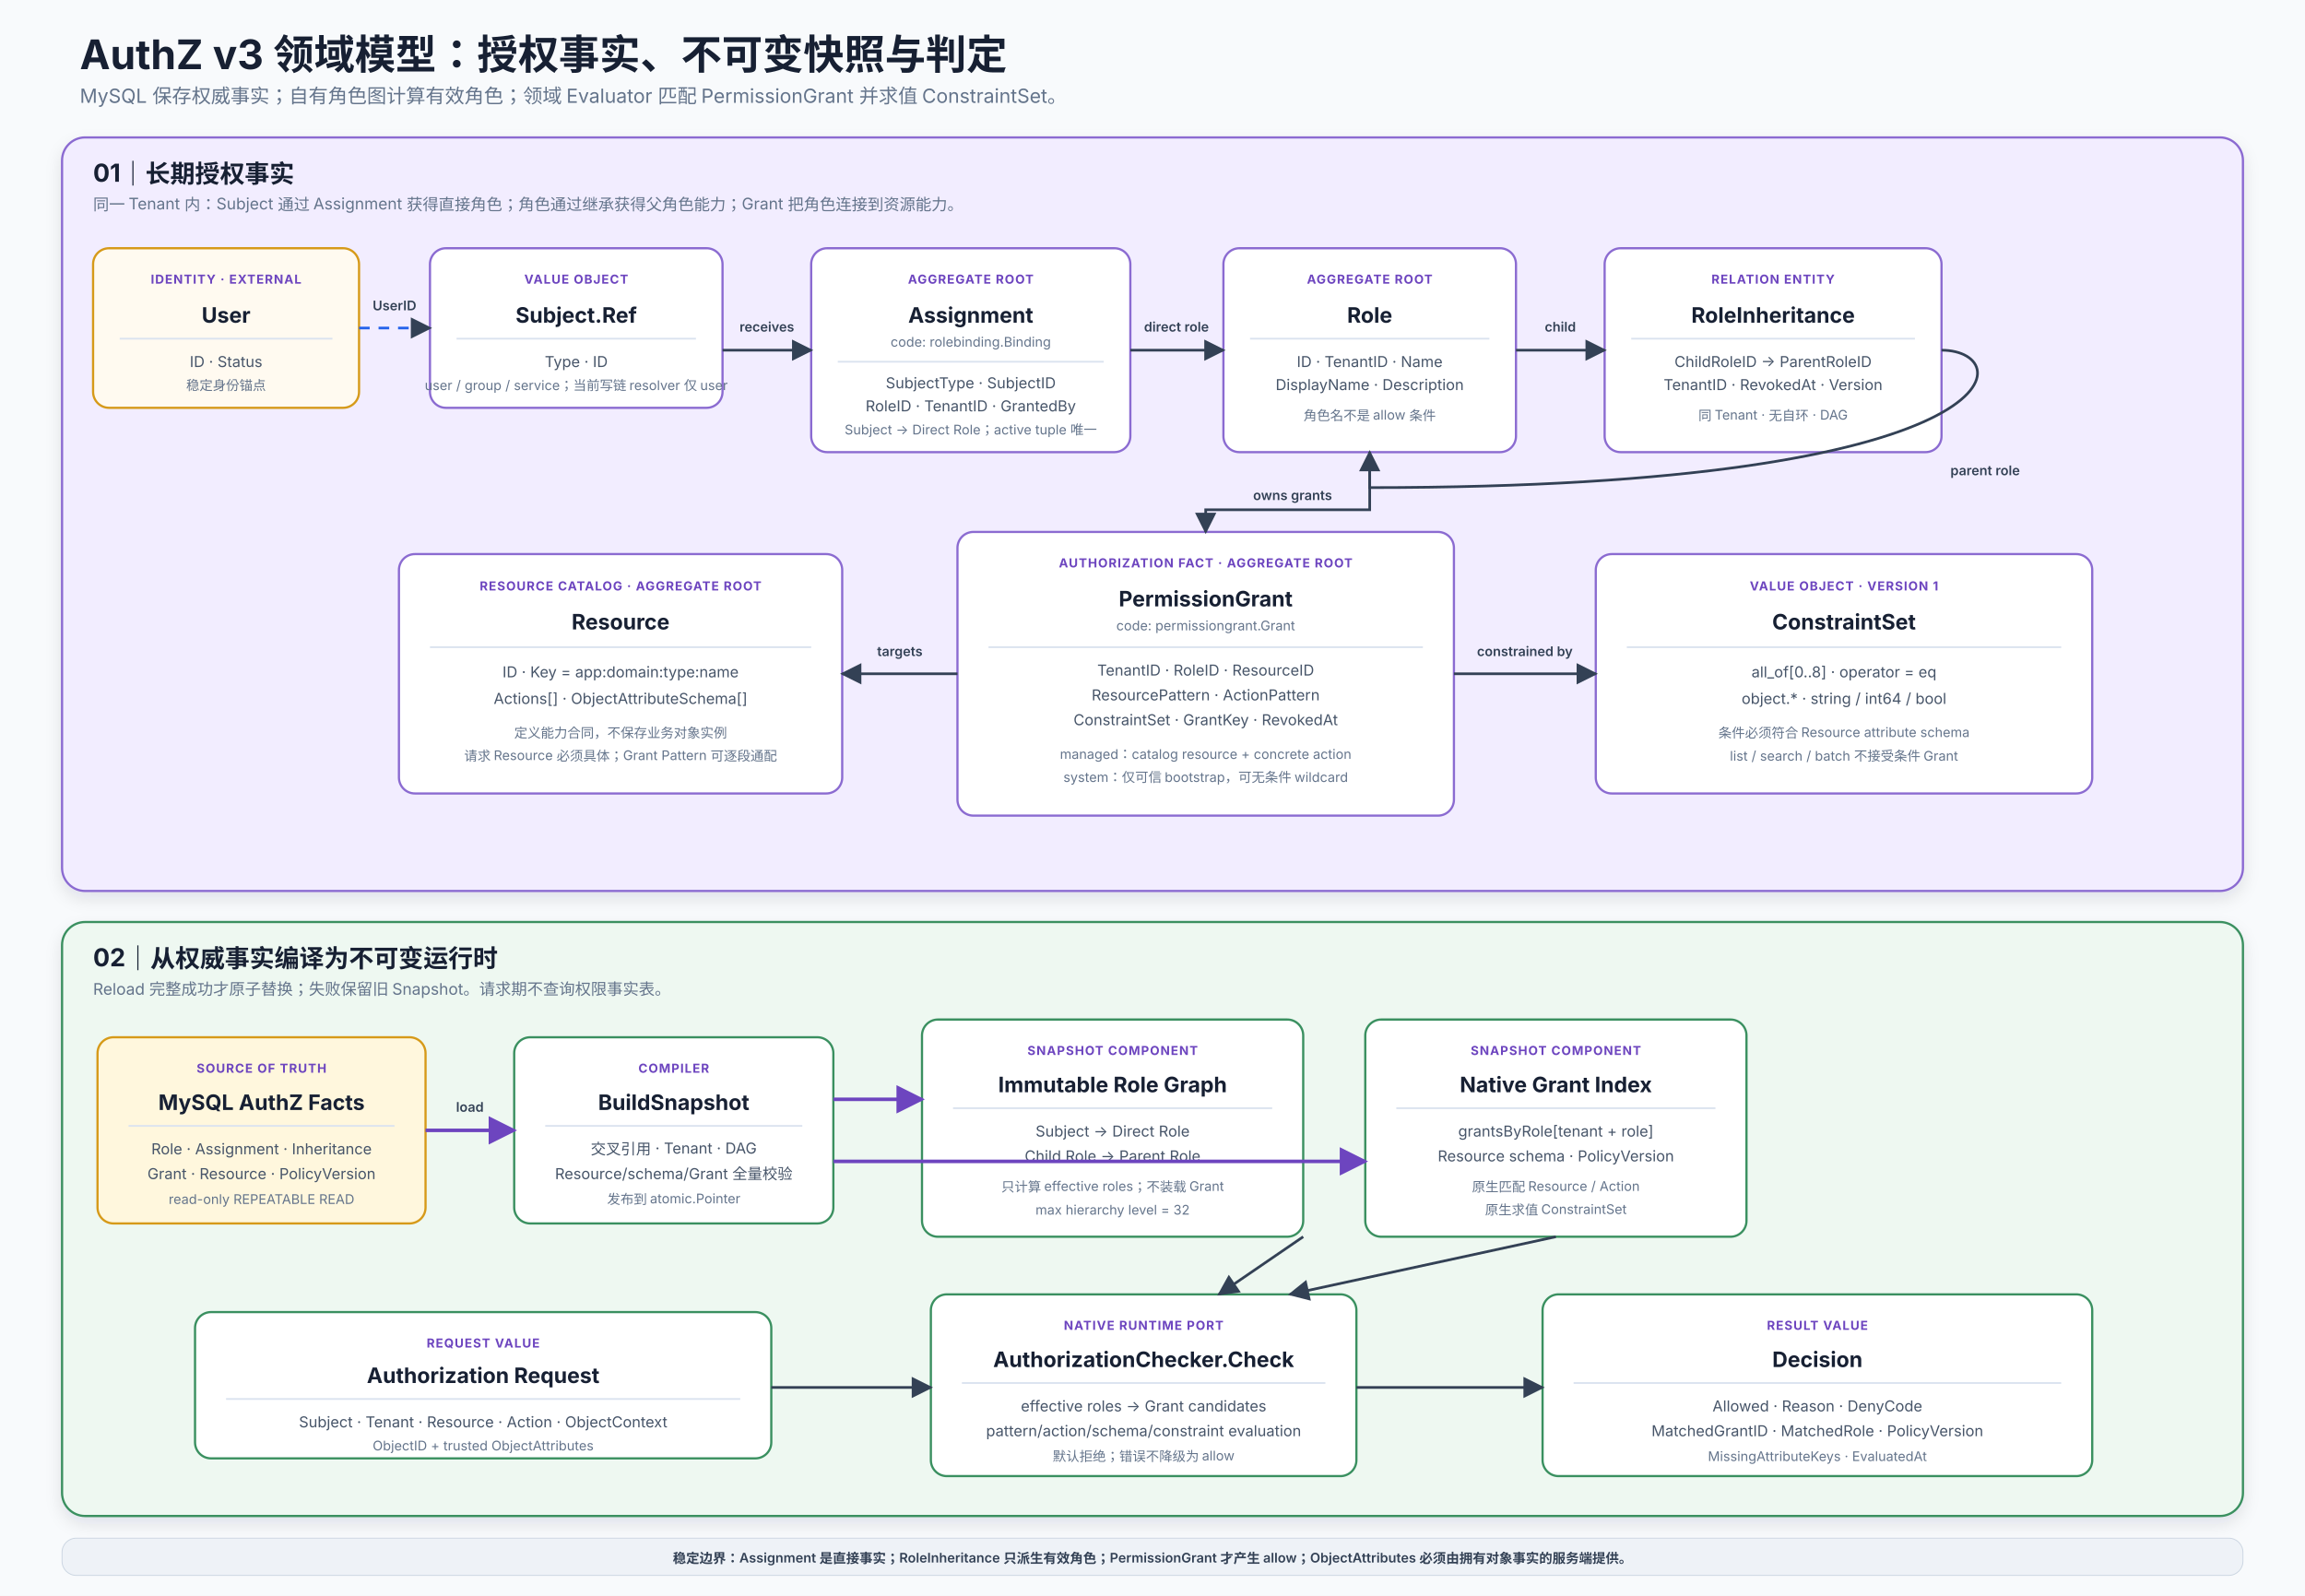
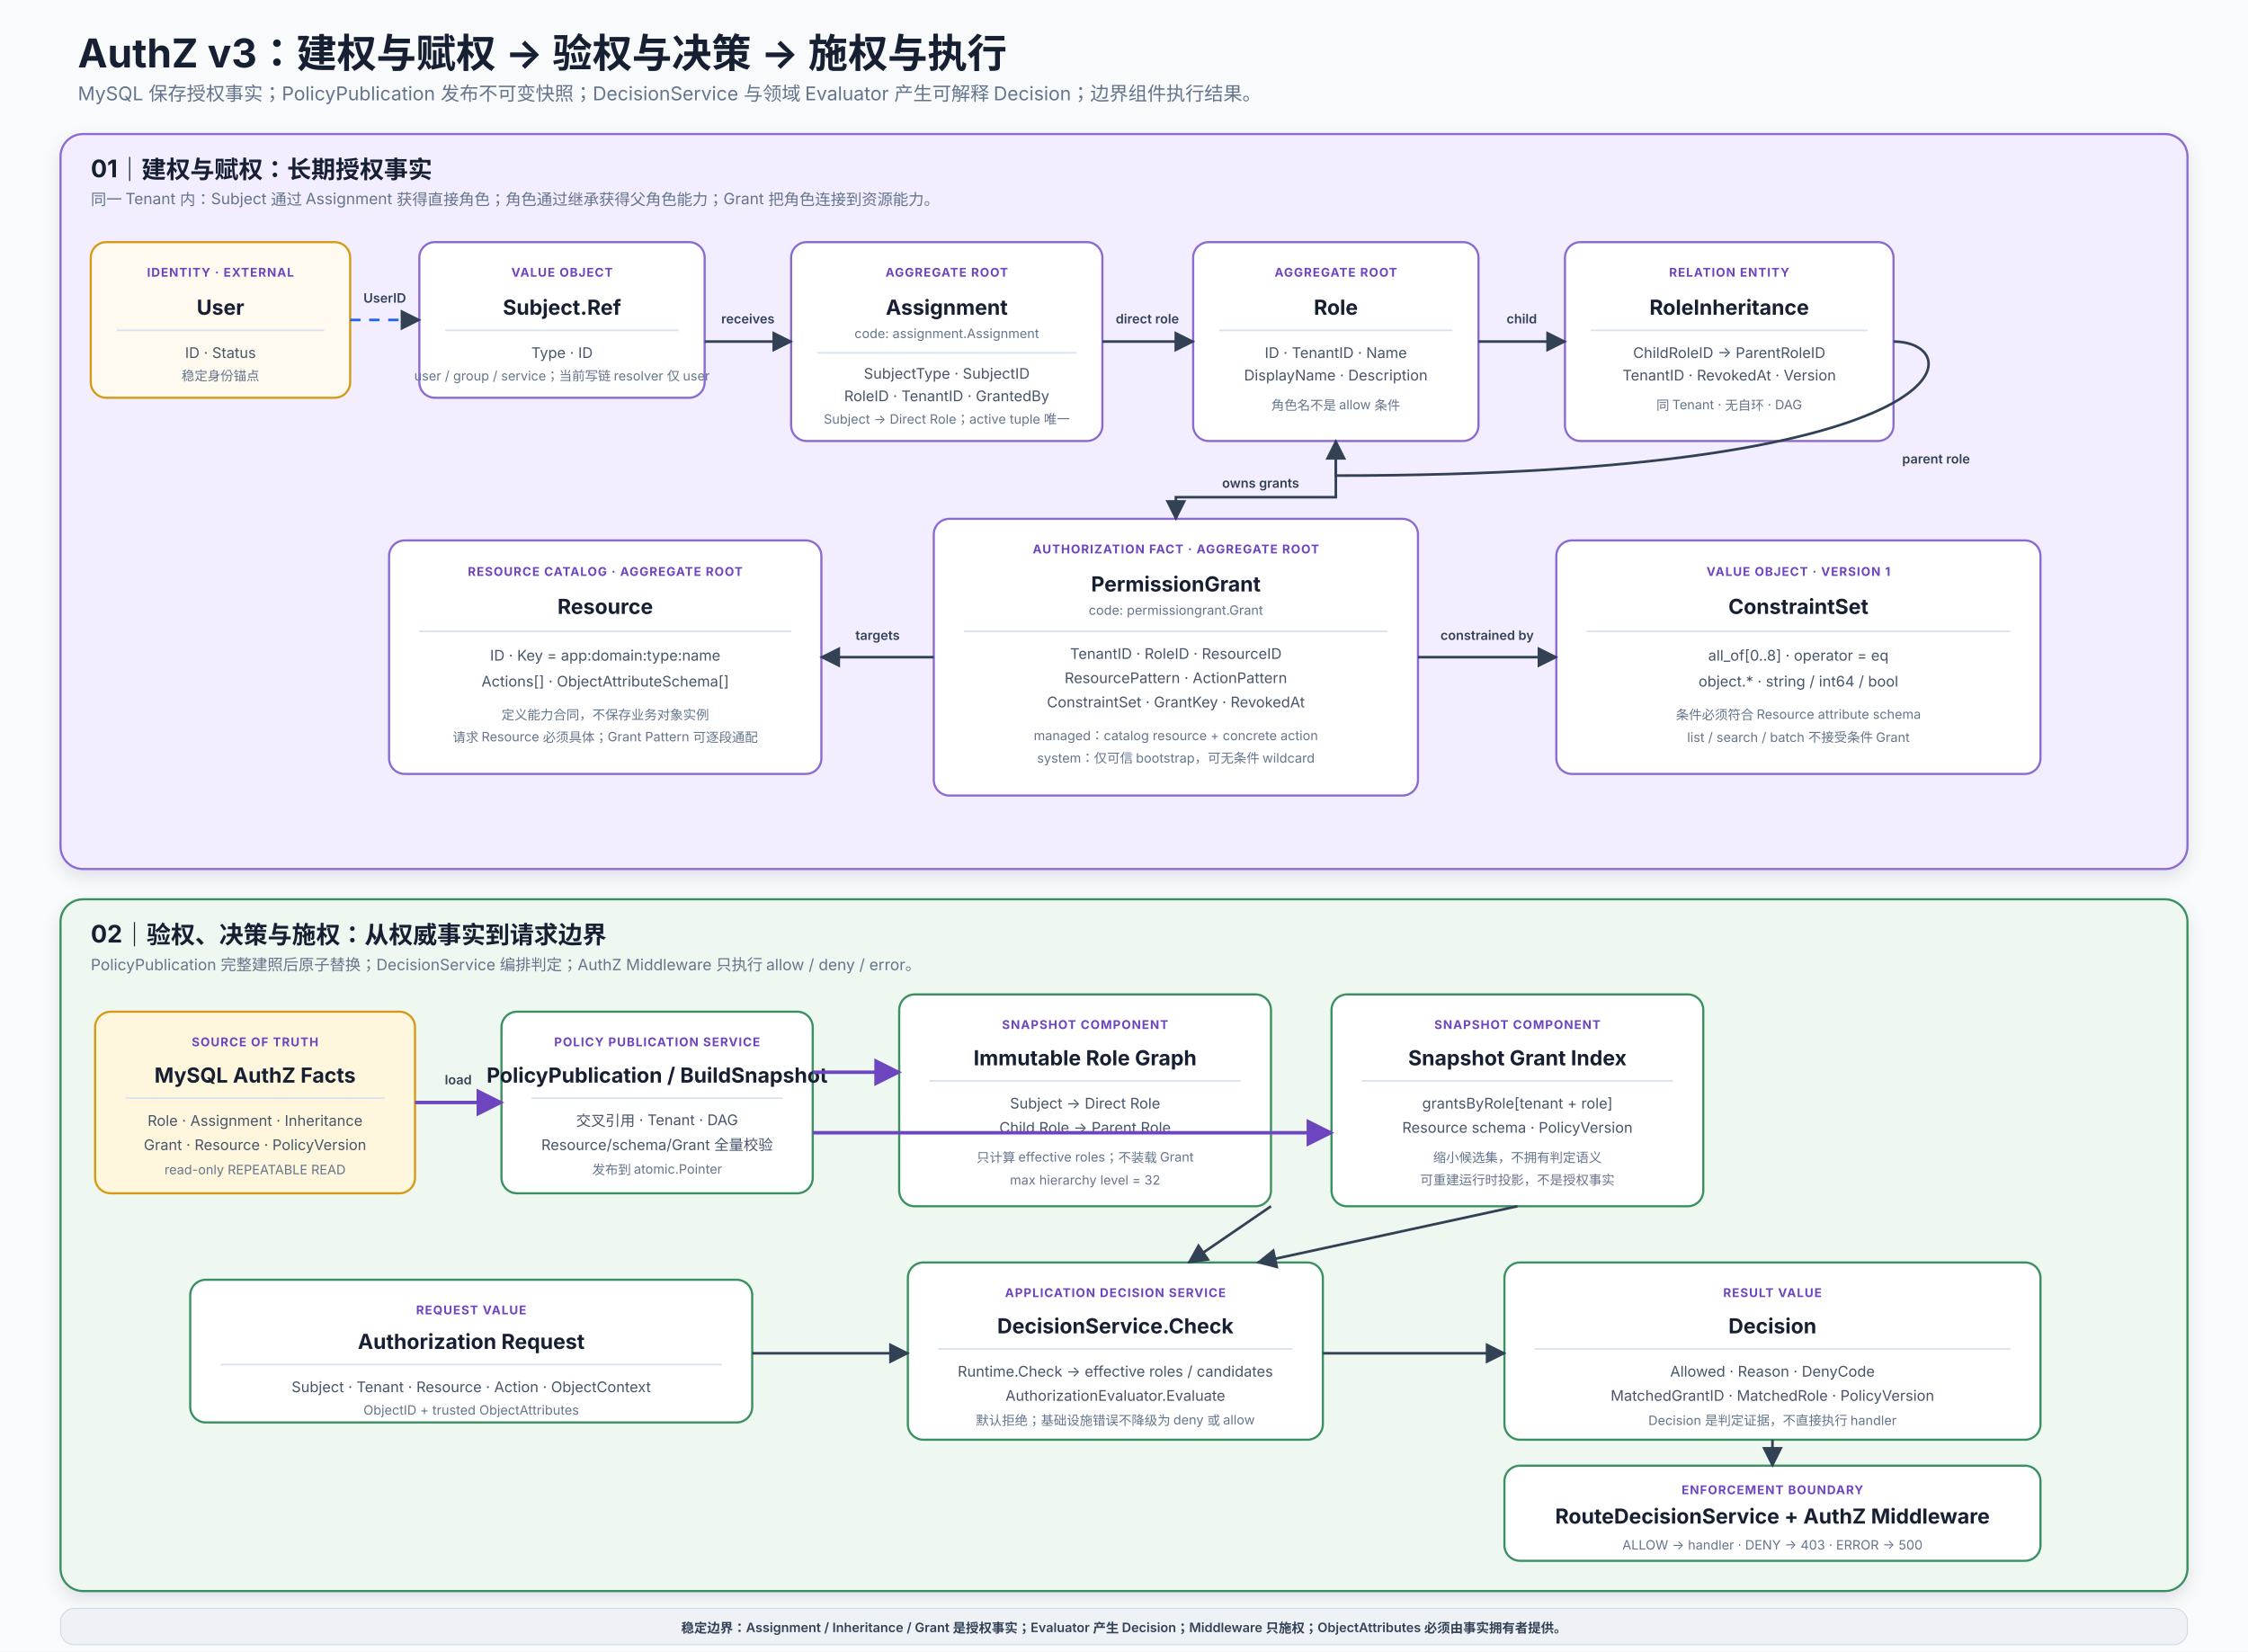
- <svg xmlns="http://www.w3.org/2000/svg" width="2600" height="1800" viewBox="0 0 2600 1800" role="img" aria-labelledby="title desc">
+ <svg xmlns="http://www.w3.org/2000/svg" width="2600" height="1910" viewBox="0 0 2600 1910" role="img" aria-labelledby="title desc">
  <defs>
    <marker id="arrow" viewBox="0 0 10 10" refX="9" refY="5" markerWidth="8" markerHeight="8" orient="auto-start-reverse">
      <path d="M 0 0 L 10 5 L 0 10 z" fill="#334155" />
    </marker>
    <marker id="purpleArrow" viewBox="0 0 10 10" refX="9" refY="5" markerWidth="8" markerHeight="8" orient="auto-start-reverse">
      <path d="M 0 0 L 10 5 L 0 10 z" fill="#6d45bf" />
    </marker>
    <filter id="shadow" x="-10%" y="-10%" width="120%" height="130%">
      <feDropShadow dx="0" dy="8" stdDeviation="9" flood-color="#172033" flood-opacity="0.10" />
    </filter>
    <style>
      .bg{fill:#f8fafc}.title{font:700 46px -apple-system,BlinkMacSystemFont,"Segoe UI","PingFang SC",sans-serif;fill:#172033}.subtitle{font:400 22px -apple-system,BlinkMacSystemFont,"Segoe UI","PingFang SC",sans-serif;fill:#64748b}.section{font:700 28px -apple-system,BlinkMacSystemFont,"Segoe UI","PingFang SC",sans-serif;fill:#172033}.sectionSub{font:400 18px -apple-system,BlinkMacSystemFont,"Segoe UI","PingFang SC",sans-serif;fill:#64748b}.boxTitle{font:700 24px -apple-system,BlinkMacSystemFont,"Segoe UI","PingFang SC",sans-serif;fill:#172033}.stereo{font:700 14px -apple-system,BlinkMacSystemFont,"Segoe UI","PingFang SC",sans-serif;letter-spacing:1px;fill:#6d45bf}.field{font:400 17px -apple-system,BlinkMacSystemFont,"Segoe UI","PingFang SC",sans-serif;fill:#475569}.note{font:400 15px -apple-system,BlinkMacSystemFont,"Segoe UI","PingFang SC",sans-serif;fill:#64748b}.edge{stroke:#334155;stroke-width:3;fill:none;marker-end:url(#arrow)}.dashed{stroke:#2563eb;stroke-width:3;stroke-dasharray:12 10;fill:none;marker-end:url(#arrow)}.compile{stroke:#6d45bf;stroke-width:4;fill:none;marker-end:url(#purpleArrow)}.edgeLabel{font:600 15px -apple-system,BlinkMacSystemFont,"Segoe UI","PingFang SC",sans-serif;fill:#334155}.card{fill:#fff;stroke:#8b6bd1;stroke-width:2.5;rx:18}.factBand{fill:#f2edff;stroke:#8b6bd1;stroke-width:2.5;rx:26}.runtimeBand{fill:#eef8f1;stroke:#3a9060;stroke-width:2.5;rx:26}.runtimeCard{fill:#fff;stroke:#3a9060;stroke-width:2.5;rx:18}.external{fill:#fffaf0;stroke:#d69a19;stroke-width:2.5;rx:18}.source{fill:#fff7dd;stroke:#d69a19;stroke-width:2.5;rx:18}.divider{stroke:#dbe3ef;stroke-width:2}
    </style>
  </defs>
-   <rect class="bg" width="2600" height="1800" />
-   <text x="90" y="78" class="title">AuthZ v3 领域模型：授权事实、不可变快照与判定</text>
-   <text x="90" y="116" class="subtitle">MySQL 保存权威事实；自有角色图计算有效角色；领域 Evaluator 匹配 PermissionGrant 并求值 ConstraintSet。</text>
+   <rect class="bg" width="2600" height="1910" />
+   <text x="90" y="78" class="title">AuthZ v3：建权与赋权 → 验权与决策 → 施权与执行</text>
+   <text x="90" y="116" class="subtitle">MySQL 保存授权事实；PolicyPublication 发布不可变快照；DecisionService 与领域 Evaluator 产生可解释 Decision；边界组件执行结果。</text>
  <rect x="70" y="155" width="2460" height="850" class="factBand" filter="url(#shadow)" />
-   <text x="105" y="205" class="section">01｜长期授权事实</text>
+   <text x="105" y="205" class="section">01｜建权与赋权：长期授权事实</text>
  <text x="105" y="237" class="sectionSub">同一 Tenant 内：Subject 通过 Assignment 获得直接角色；角色通过继承获得父角色能力；Grant 把角色连接到资源能力。</text>
  <rect x="105" y="280" width="300" height="180" class="external" />
  <text x="255" y="320" text-anchor="middle" class="stereo">IDENTITY · EXTERNAL</text>
  <text x="255" y="364" text-anchor="middle" class="boxTitle">User</text>
  <line x1="135" y1="382" x2="375" y2="382" class="divider" />
  <text x="255" y="414" text-anchor="middle" class="field">ID · Status</text>
  <text x="255" y="440" text-anchor="middle" class="note">稳定身份锚点</text>
  <rect x="485" y="280" width="330" height="180" class="card" />
  <text x="650" y="320" text-anchor="middle" class="stereo">VALUE OBJECT</text>
  <text x="650" y="364" text-anchor="middle" class="boxTitle">Subject.Ref</text>
  <line x1="515" y1="382" x2="785" y2="382" class="divider" />
  <text x="650" y="414" text-anchor="middle" class="field">Type · ID</text>
  <text x="650" y="440" text-anchor="middle" class="note">user / group / service；当前写链 resolver 仅 user</text>
  <rect x="915" y="280" width="360" height="230" class="card" />
  <text x="1095" y="320" text-anchor="middle" class="stereo">AGGREGATE ROOT</text>
  <text x="1095" y="364" text-anchor="middle" class="boxTitle">Assignment</text>
-   <text x="1095" y="391" text-anchor="middle" class="note">code: rolebinding.Binding</text>
+   <text x="1095" y="391" text-anchor="middle" class="note">code: assignment.Assignment</text>
  <line x1="945" y1="408" x2="1245" y2="408" class="divider" />
  <text x="1095" y="438" text-anchor="middle" class="field">SubjectType · SubjectID</text>
  <text x="1095" y="464" text-anchor="middle" class="field">RoleID · TenantID · GrantedBy</text>
  <text x="1095" y="490" text-anchor="middle" class="note">Subject → Direct Role；active tuple 唯一</text>
  <rect x="1380" y="280" width="330" height="230" class="card" />
  <text x="1545" y="320" text-anchor="middle" class="stereo">AGGREGATE ROOT</text>
  <text x="1545" y="364" text-anchor="middle" class="boxTitle">Role</text>
  <line x1="1410" y1="382" x2="1680" y2="382" class="divider" />
  <text x="1545" y="414" text-anchor="middle" class="field">ID · TenantID · Name</text>
  <text x="1545" y="440" text-anchor="middle" class="field">DisplayName · Description</text>
  <text x="1545" y="474" text-anchor="middle" class="note">角色名不是 allow 条件</text>
  <rect x="1810" y="280" width="380" height="230" class="card" />
  <text x="2000" y="320" text-anchor="middle" class="stereo">RELATION ENTITY</text>
  <text x="2000" y="364" text-anchor="middle" class="boxTitle">RoleInheritance</text>
  <line x1="1840" y1="382" x2="2160" y2="382" class="divider" />
  <text x="2000" y="414" text-anchor="middle" class="field">ChildRoleID → ParentRoleID</text>
  <text x="2000" y="440" text-anchor="middle" class="field">TenantID · RevokedAt · Version</text>
  <text x="2000" y="474" text-anchor="middle" class="note">同 Tenant · 无自环 · DAG</text>
  <path d="M405 370 L485 370" class="dashed" />
  <text x="445" y="350" text-anchor="middle" class="edgeLabel">UserID</text>
  <path d="M815 395 L915 395" class="edge" />
  <text x="865" y="374" text-anchor="middle" class="edgeLabel">receives</text>
  <path d="M1275 395 L1380 395" class="edge" />
  <text x="1327" y="374" text-anchor="middle" class="edgeLabel">direct role</text>
  <path d="M1710 395 L1810 395" class="edge" />
  <text x="1760" y="374" text-anchor="middle" class="edgeLabel">child</text>
  <path d="M2190 395 C2280 395 2280 550 1545 550 L1545 510" class="edge" />
  <text x="2200" y="536" class="edgeLabel">parent role</text>
  <rect x="450" y="625" width="500" height="270" class="card" />
  <text x="700" y="666" text-anchor="middle" class="stereo">RESOURCE CATALOG · AGGREGATE ROOT</text>
  <text x="700" y="710" text-anchor="middle" class="boxTitle">Resource</text>
  <line x1="485" y1="730" x2="915" y2="730" class="divider" />
  <text x="700" y="764" text-anchor="middle" class="field">ID · Key = app:domain:type:name</text>
  <text x="700" y="794" text-anchor="middle" class="field">Actions[] · ObjectAttributeSchema[]</text>
  <text x="700" y="832" text-anchor="middle" class="note">定义能力合同，不保存业务对象实例</text>
  <text x="700" y="858" text-anchor="middle" class="note">请求 Resource 必须具体；Grant Pattern 可逐段通配</text>
  <rect x="1080" y="600" width="560" height="320" class="card" />
  <text x="1360" y="640" text-anchor="middle" class="stereo">AUTHORIZATION FACT · AGGREGATE ROOT</text>
  <text x="1360" y="684" text-anchor="middle" class="boxTitle">PermissionGrant</text>
  <text x="1360" y="711" text-anchor="middle" class="note">code: permissiongrant.Grant</text>
  <line x1="1115" y1="730" x2="1605" y2="730" class="divider" />
  <text x="1360" y="762" text-anchor="middle" class="field">TenantID · RoleID · ResourceID</text>
  <text x="1360" y="790" text-anchor="middle" class="field">ResourcePattern · ActionPattern</text>
  <text x="1360" y="818" text-anchor="middle" class="field">ConstraintSet · GrantKey · RevokedAt</text>
  <text x="1360" y="856" text-anchor="middle" class="note">managed：catalog resource + concrete action</text>
  <text x="1360" y="882" text-anchor="middle" class="note">system：仅可信 bootstrap，可无条件 wildcard</text>
  <rect x="1800" y="625" width="560" height="270" class="card" />
  <text x="2080" y="666" text-anchor="middle" class="stereo">VALUE OBJECT · VERSION 1</text>
  <text x="2080" y="710" text-anchor="middle" class="boxTitle">ConstraintSet</text>
  <line x1="1835" y1="730" x2="2325" y2="730" class="divider" />
  <text x="2080" y="764" text-anchor="middle" class="field">all_of[0..8] · operator = eq</text>
  <text x="2080" y="794" text-anchor="middle" class="field">object.* · string / int64 / bool</text>
  <text x="2080" y="832" text-anchor="middle" class="note">条件必须符合 Resource attribute schema</text>
  <text x="2080" y="858" text-anchor="middle" class="note">list / search / batch 不接受条件 Grant</text>
  <path d="M1545 510 L1545 575 L1360 575 L1360 600" class="edge" />
  <text x="1458" y="564" text-anchor="middle" class="edgeLabel">owns grants</text>
  <path d="M1080 760 L950 760" class="edge" />
  <text x="1015" y="740" text-anchor="middle" class="edgeLabel">targets</text>
  <path d="M1640 760 L1800 760" class="edge" />
  <text x="1720" y="740" text-anchor="middle" class="edgeLabel">constrained by</text>
-   <rect x="70" y="1040" width="2460" height="670" class="runtimeBand" filter="url(#shadow)" />
-   <text x="105" y="1090" class="section">02｜从权威事实编译为不可变运行时</text>
-   <text x="105" y="1122" class="sectionSub">Reload 完整成功才原子替换；失败保留旧 Snapshot。请求期不查询权限事实表。</text>
+   <rect x="70" y="1040" width="2460" height="800" class="runtimeBand" filter="url(#shadow)" />
+   <text x="105" y="1090" class="section">02｜验权、决策与施权：从权威事实到请求边界</text>
+   <text x="105" y="1122" class="sectionSub">PolicyPublication 完整建照后原子替换；DecisionService 编排判定；AuthZ Middleware 只执行 allow / deny / error。</text>
  <rect x="110" y="1170" width="370" height="210" class="source" />
  <text x="295" y="1210" text-anchor="middle" class="stereo">SOURCE OF TRUTH</text>
  <text x="295" y="1252" text-anchor="middle" class="boxTitle">MySQL AuthZ Facts</text>
  <line x1="145" y1="1270" x2="445" y2="1270" class="divider" />
  <text x="295" y="1302" text-anchor="middle" class="field">Role · Assignment · Inheritance</text>
  <text x="295" y="1330" text-anchor="middle" class="field">Grant · Resource · PolicyVersion</text>
  <text x="295" y="1358" text-anchor="middle" class="note">read-only REPEATABLE READ</text>
  <rect x="580" y="1170" width="360" height="210" class="runtimeCard" />
-   <text x="760" y="1210" text-anchor="middle" class="stereo">COMPILER</text>
-   <text x="760" y="1252" text-anchor="middle" class="boxTitle">BuildSnapshot</text>
+   <text x="760" y="1210" text-anchor="middle" class="stereo">POLICY PUBLICATION SERVICE</text>
+   <text x="760" y="1252" text-anchor="middle" class="boxTitle">PolicyPublication / BuildSnapshot</text>
  <line x1="615" y1="1270" x2="905" y2="1270" class="divider" />
  <text x="760" y="1302" text-anchor="middle" class="field">交叉引用 · Tenant · DAG</text>
  <text x="760" y="1330" text-anchor="middle" class="field">Resource/schema/Grant 全量校验</text>
  <text x="760" y="1358" text-anchor="middle" class="note">发布到 atomic.Pointer</text>
  <rect x="1040" y="1150" width="430" height="245" class="runtimeCard" />
  <text x="1255" y="1190" text-anchor="middle" class="stereo">SNAPSHOT COMPONENT</text>
  <text x="1255" y="1232" text-anchor="middle" class="boxTitle">Immutable Role Graph</text>
  <line x1="1075" y1="1250" x2="1435" y2="1250" class="divider" />
  <text x="1255" y="1282" text-anchor="middle" class="field">Subject → Direct Role</text>
  <text x="1255" y="1310" text-anchor="middle" class="field">Child Role → Parent Role</text>
  <text x="1255" y="1344" text-anchor="middle" class="note">只计算 effective roles；不装载 Grant</text>
  <text x="1255" y="1370" text-anchor="middle" class="note">max hierarchy level = 32</text>
  <rect x="1540" y="1150" width="430" height="245" class="runtimeCard" />
  <text x="1755" y="1190" text-anchor="middle" class="stereo">SNAPSHOT COMPONENT</text>
-   <text x="1755" y="1232" text-anchor="middle" class="boxTitle">Native Grant Index</text>
+   <text x="1755" y="1232" text-anchor="middle" class="boxTitle">Snapshot Grant Index</text>
  <line x1="1575" y1="1250" x2="1935" y2="1250" class="divider" />
  <text x="1755" y="1282" text-anchor="middle" class="field">grantsByRole[tenant + role]</text>
  <text x="1755" y="1310" text-anchor="middle" class="field">Resource schema · PolicyVersion</text>
-   <text x="1755" y="1344" text-anchor="middle" class="note">原生匹配 Resource / Action</text>
-   <text x="1755" y="1370" text-anchor="middle" class="note">原生求值 ConstraintSet</text>
+   <text x="1755" y="1344" text-anchor="middle" class="note">缩小候选集，不拥有判定语义</text>
+   <text x="1755" y="1370" text-anchor="middle" class="note">可重建运行时投影，不是授权事实</text>
  <path d="M480 1275 L580 1275" class="compile" />
  <text x="530" y="1254" text-anchor="middle" class="edgeLabel">load</text>
  <path d="M940 1240 L1040 1240" class="compile" />
  <path d="M940 1310 L1540 1310" class="compile" />
  <rect x="220" y="1480" width="650" height="165" class="runtimeCard" />
  <text x="545" y="1520" text-anchor="middle" class="stereo">REQUEST VALUE</text>
  <text x="545" y="1560" text-anchor="middle" class="boxTitle">Authorization Request</text>
  <line x1="255" y1="1578" x2="835" y2="1578" class="divider" />
  <text x="545" y="1610" text-anchor="middle" class="field">Subject · Tenant · Resource · Action · ObjectContext</text>
  <text x="545" y="1636" text-anchor="middle" class="note">ObjectID + trusted ObjectAttributes</text>
  <rect x="1050" y="1460" width="480" height="205" class="runtimeCard" />
-   <text x="1290" y="1500" text-anchor="middle" class="stereo">NATIVE RUNTIME PORT</text>
-   <text x="1290" y="1542" text-anchor="middle" class="boxTitle">AuthorizationChecker.Check</text>
+   <text x="1290" y="1500" text-anchor="middle" class="stereo">APPLICATION DECISION SERVICE</text>
+   <text x="1290" y="1542" text-anchor="middle" class="boxTitle">DecisionService.Check</text>
  <line x1="1085" y1="1560" x2="1495" y2="1560" class="divider" />
-   <text x="1290" y="1592" text-anchor="middle" class="field">effective roles → Grant candidates</text>
-   <text x="1290" y="1620" text-anchor="middle" class="field">pattern/action/schema/constraint evaluation</text>
-   <text x="1290" y="1648" text-anchor="middle" class="note">默认拒绝；错误不降级为 allow</text>
+   <text x="1290" y="1592" text-anchor="middle" class="field">Runtime.Check → effective roles / candidates</text>
+   <text x="1290" y="1620" text-anchor="middle" class="field">AuthorizationEvaluator.Evaluate</text>
+   <text x="1290" y="1648" text-anchor="middle" class="note">默认拒绝；基础设施错误不降级为 deny 或 allow</text>
  <rect x="1740" y="1460" width="620" height="205" class="runtimeCard" />
  <text x="2050" y="1500" text-anchor="middle" class="stereo">RESULT VALUE</text>
  <text x="2050" y="1542" text-anchor="middle" class="boxTitle">Decision</text>
  <line x1="1775" y1="1560" x2="2325" y2="1560" class="divider" />
  <text x="2050" y="1592" text-anchor="middle" class="field">Allowed · Reason · DenyCode</text>
  <text x="2050" y="1620" text-anchor="middle" class="field">MatchedGrantID · MatchedRole · PolicyVersion</text>
-   <text x="2050" y="1648" text-anchor="middle" class="note">MissingAttributeKeys · EvaluatedAt</text>
+   <text x="2050" y="1648" text-anchor="middle" class="note">Decision 是判定证据，不直接执行 handler</text>
  <path d="M870 1565 L1050 1565" class="edge" />
  <path d="M1470 1395 L1375 1460" class="edge" />
  <path d="M1755 1395 L1455 1460" class="edge" />
  <path d="M1530 1565 L1740 1565" class="edge" />
-   <rect x="70" y="1735" width="2460" height="42" rx="16" fill="#eef2f7" stroke="#cbd5e1" />
-   <text x="1300" y="1763" text-anchor="middle" class="edgeLabel">稳定边界：Assignment 是直接事实；RoleInheritance 只派生有效角色；PermissionGrant 才产生 allow；ObjectAttributes 必须由拥有对象事实的服务端提供。</text>
+   <rect x="1740" y="1695" width="620" height="110" class="runtimeCard" />
+   <text x="2050" y="1728" text-anchor="middle" class="stereo">ENFORCEMENT BOUNDARY</text>
+   <text x="2050" y="1762" text-anchor="middle" class="boxTitle">RouteDecisionService + AuthZ Middleware</text>
+   <text x="2050" y="1792" text-anchor="middle" class="note">ALLOW → handler · DENY → 403 · ERROR → 500</text>
+   <path d="M2050 1665 L2050 1695" class="edge" />
+   <rect x="70" y="1860" width="2460" height="42" rx="16" fill="#eef2f7" stroke="#cbd5e1" />
+   <text x="1300" y="1888" text-anchor="middle" class="edgeLabel">稳定边界：Assignment / Inheritance / Grant 是授权事实；Evaluator 产生 Decision；Middleware 只施权；ObjectAttributes 必须由事实拥有者提供。</text>
</svg>
